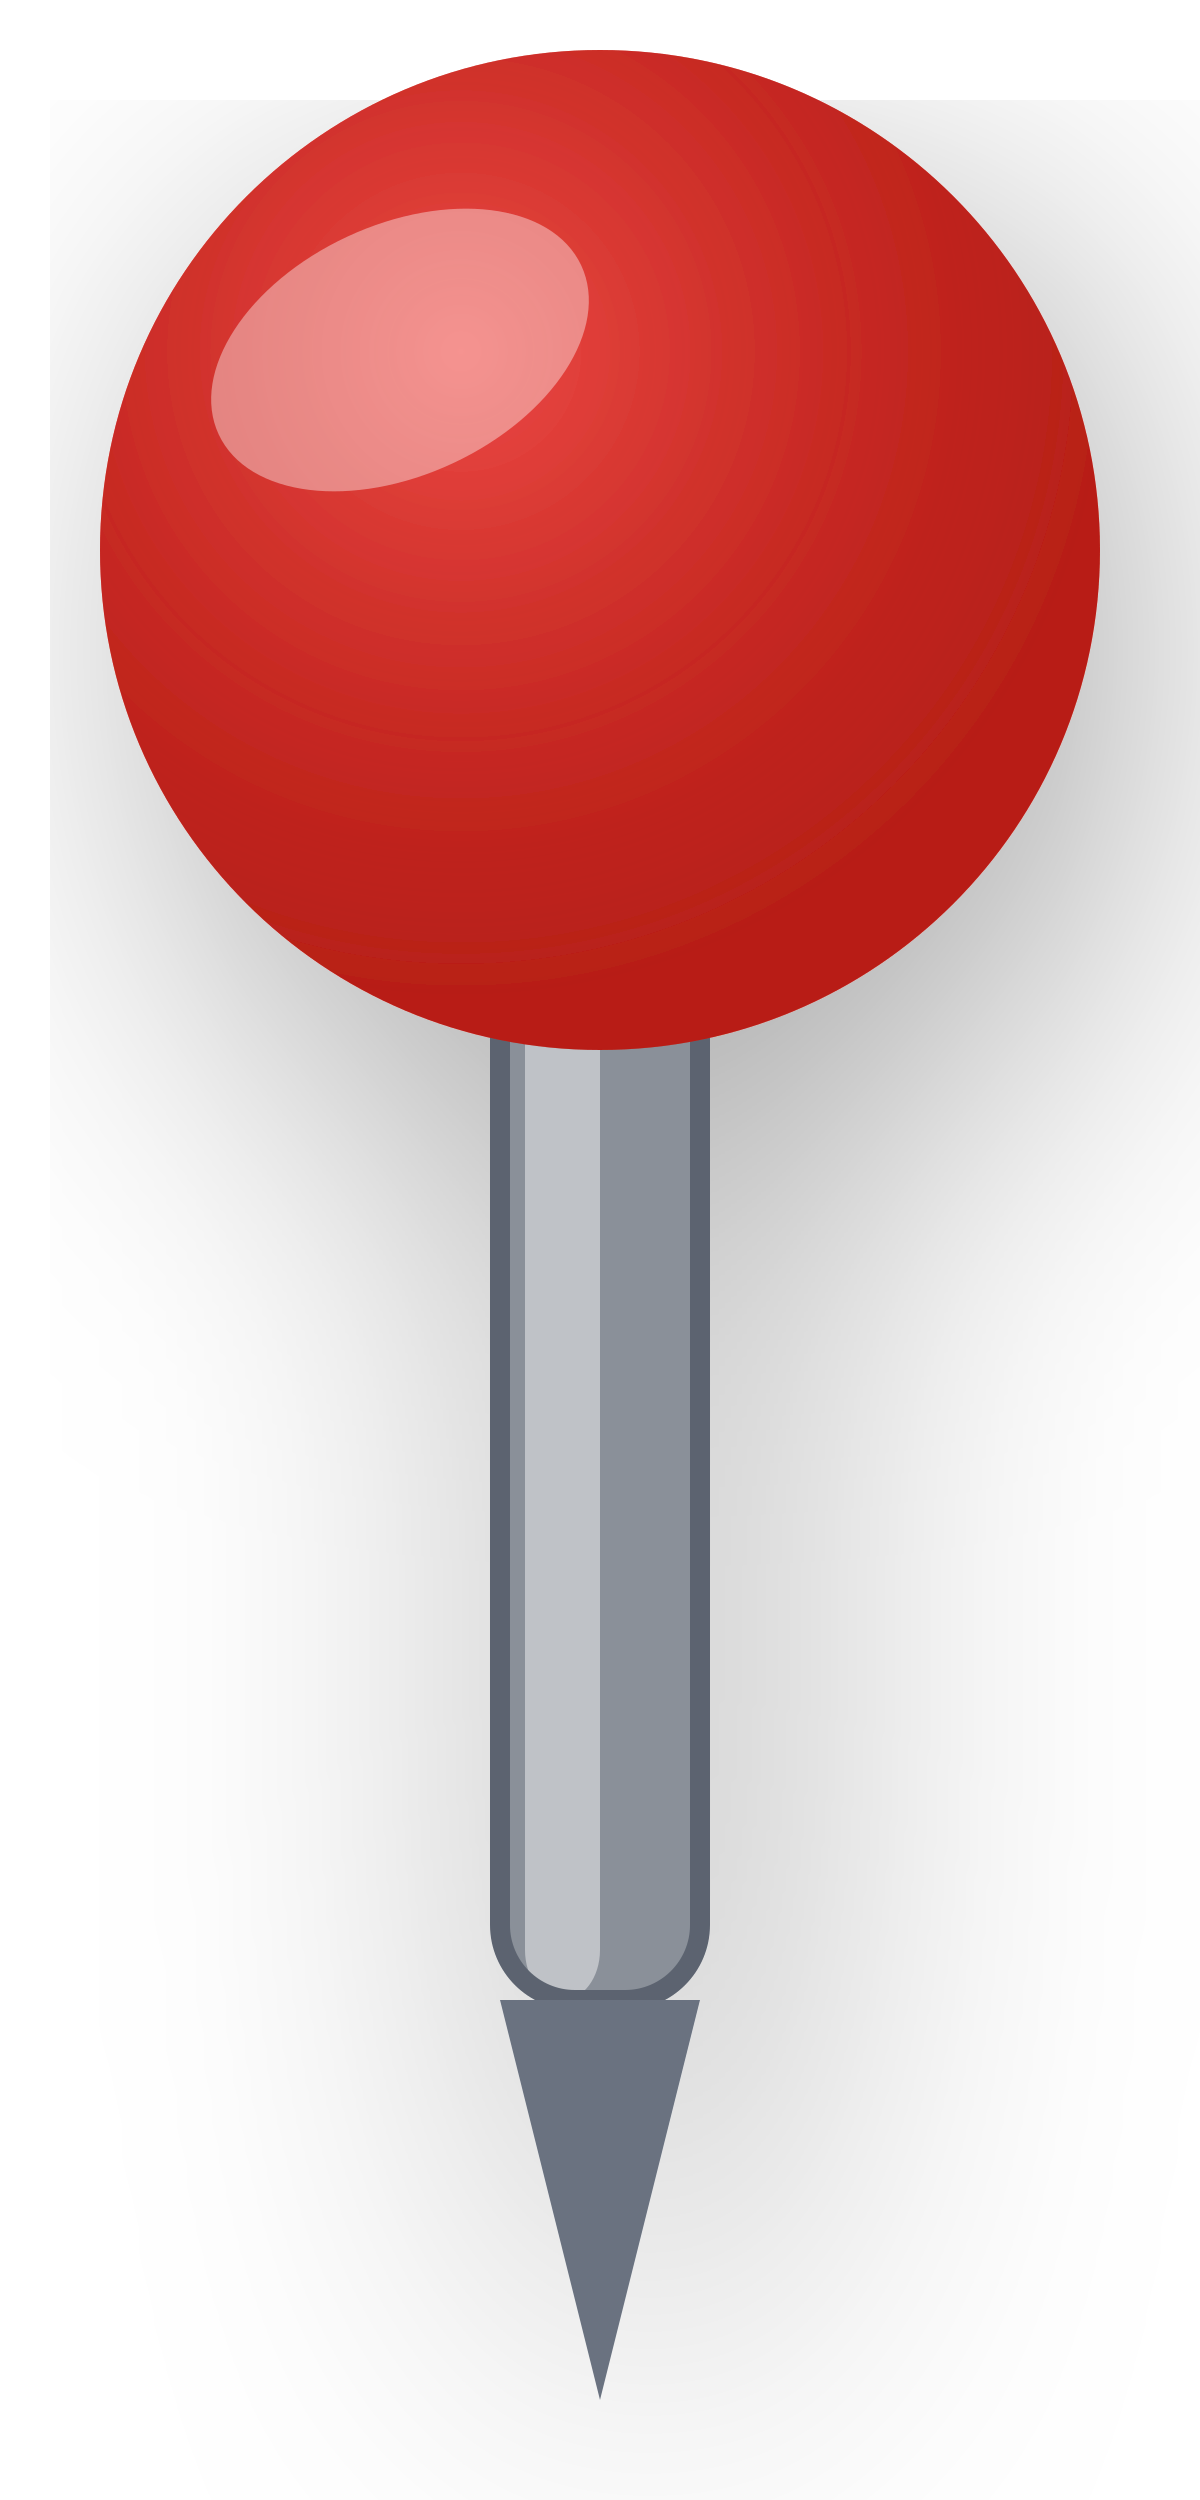
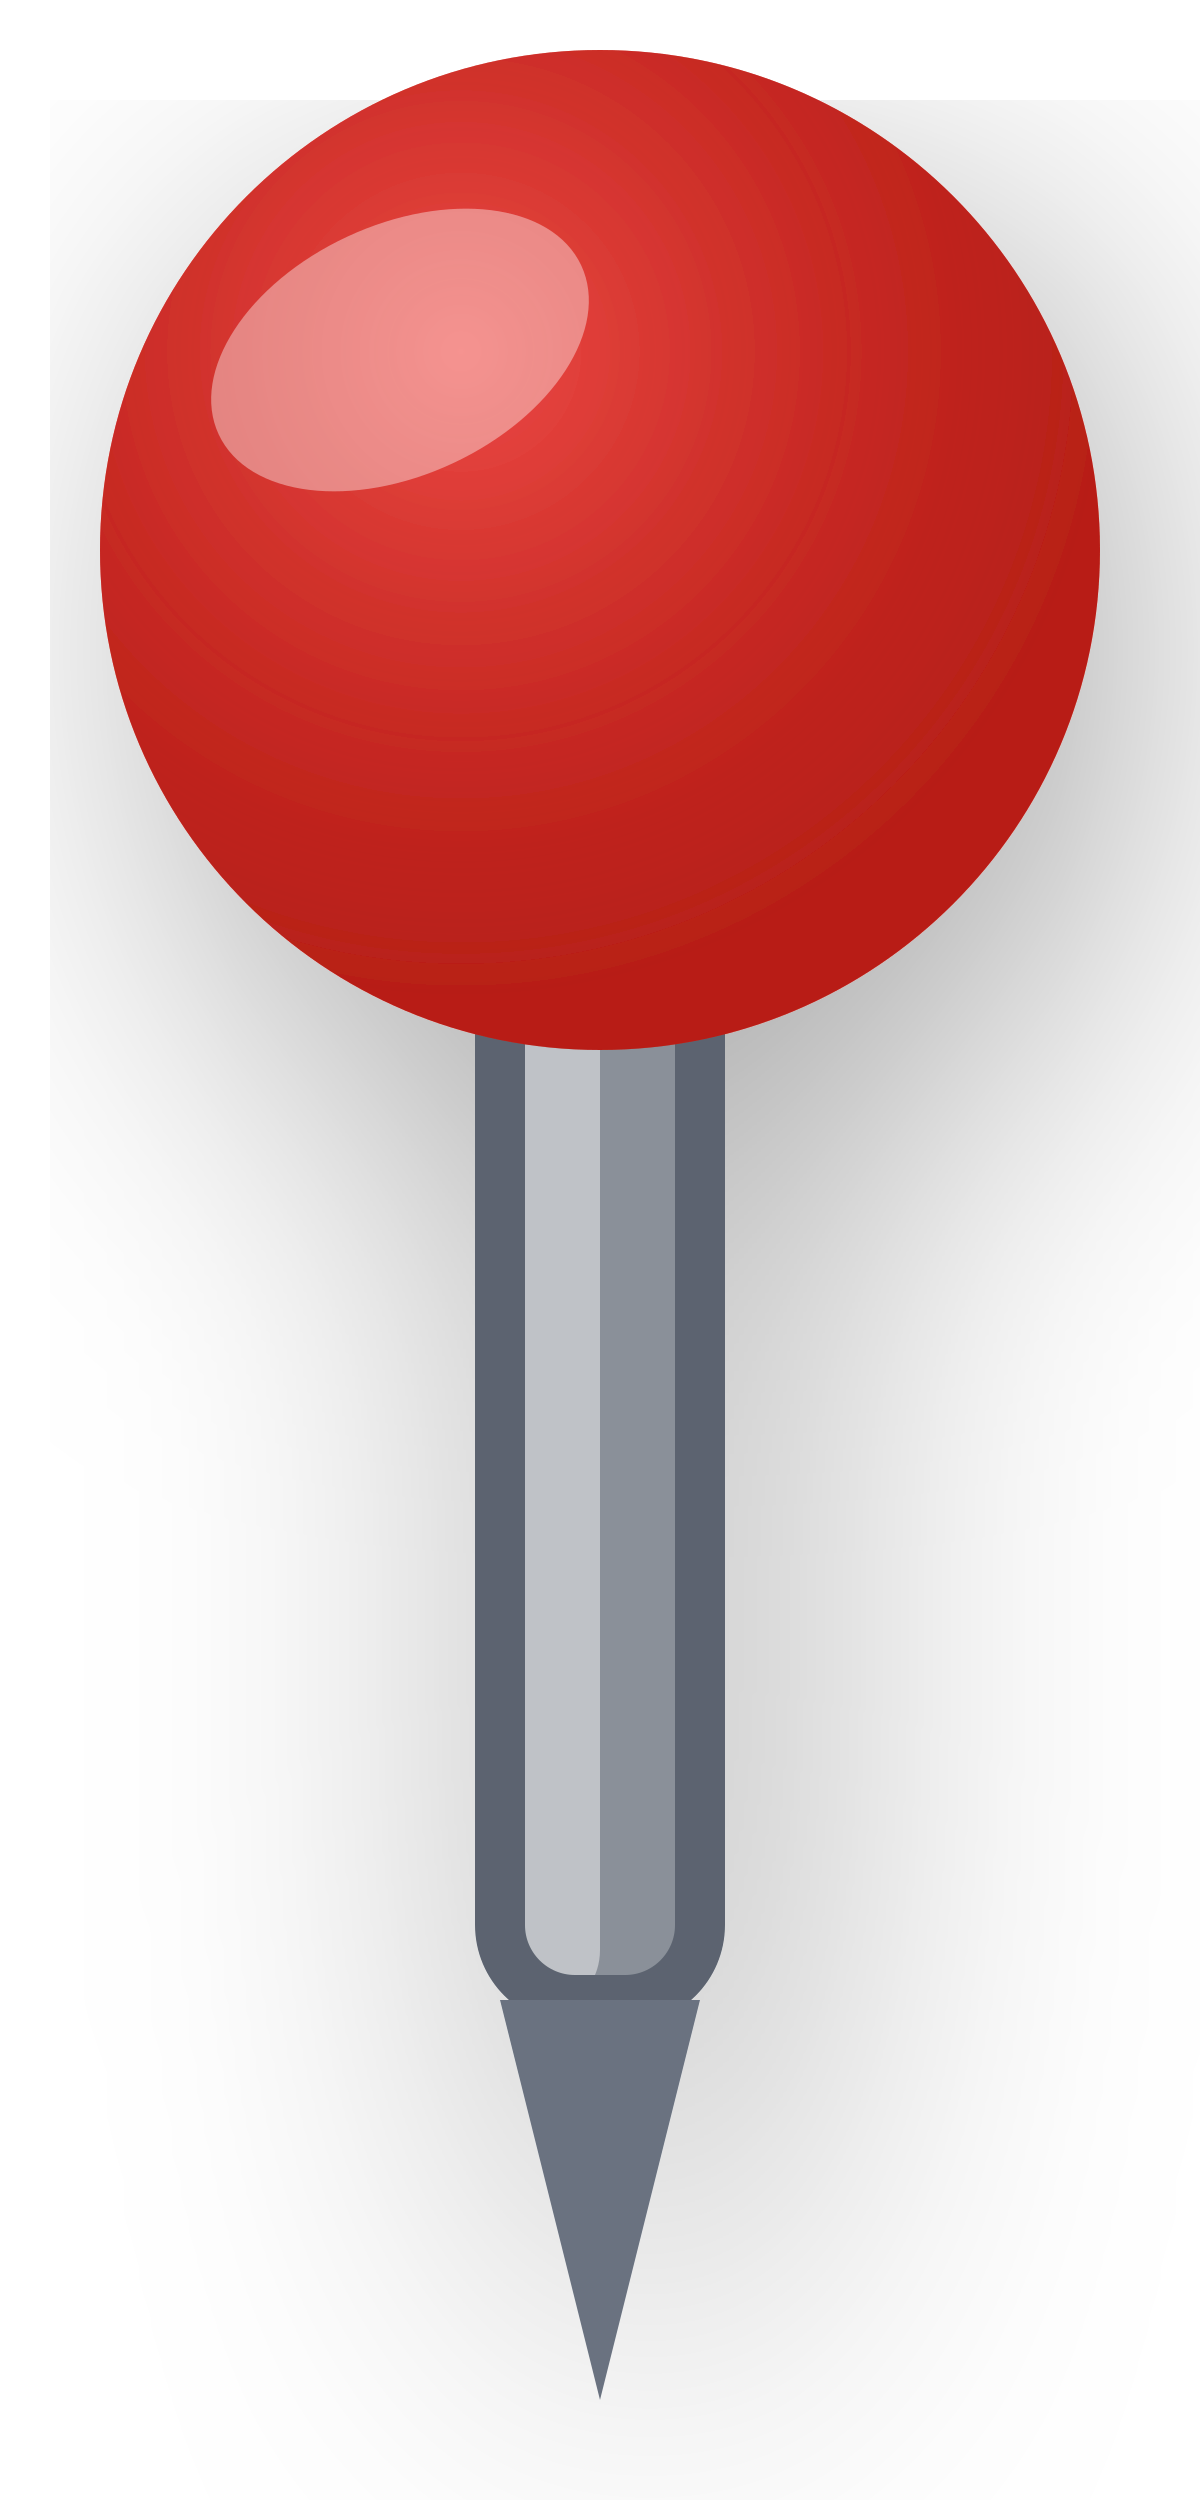
<svg xmlns="http://www.w3.org/2000/svg" width="24" height="50" viewBox="0 0 24 50" fill="none" style="filter: drop-shadow(rgba(0, 0, 0, 0.35) 1px 2px 4px);">
  <rect x="10" y="18" width="4" height="22" rx="1.5" fill="#8A9099" />
  <rect x="10.5" y="18" width="1.5" height="22" rx="1" fill="rgba(255,255,255,0.45)" />
-   <rect x="10" y="18" width="4" height="22" rx="1.5" stroke="#5C6470" stroke-width="0.4" />
+   <rect x="10" y="18" width="4" height="22" rx="1.5" stroke="#5C6470" strokeWidth="0.4" />
  <path d="M10 40 L12 48 L14 40 Z" fill="#6B7280" />
  <circle cx="12" cy="11" r="10" fill="#D93025" />
  <circle cx="12" cy="11" r="10" fill="url(#pinHeadGradD)" />
  <ellipse cx="8" cy="7" rx="4" ry="2.5" fill="rgba(255,255,255,0.4)" transform="rotate(-25 8 7)" />
  <defs>
    <radialGradient id="pinHeadGradD" cx="36%" cy="30%" r="65%">
      <stop offset="0%" stop-color="#FF6060" stop-opacity="0.55" />
      <stop offset="60%" stop-color="#B02020" stop-opacity="0.45" />
      <stop offset="100%" stop-color="#7A0000" stop-opacity="0.35" />
    </radialGradient>
  </defs>
</svg>
